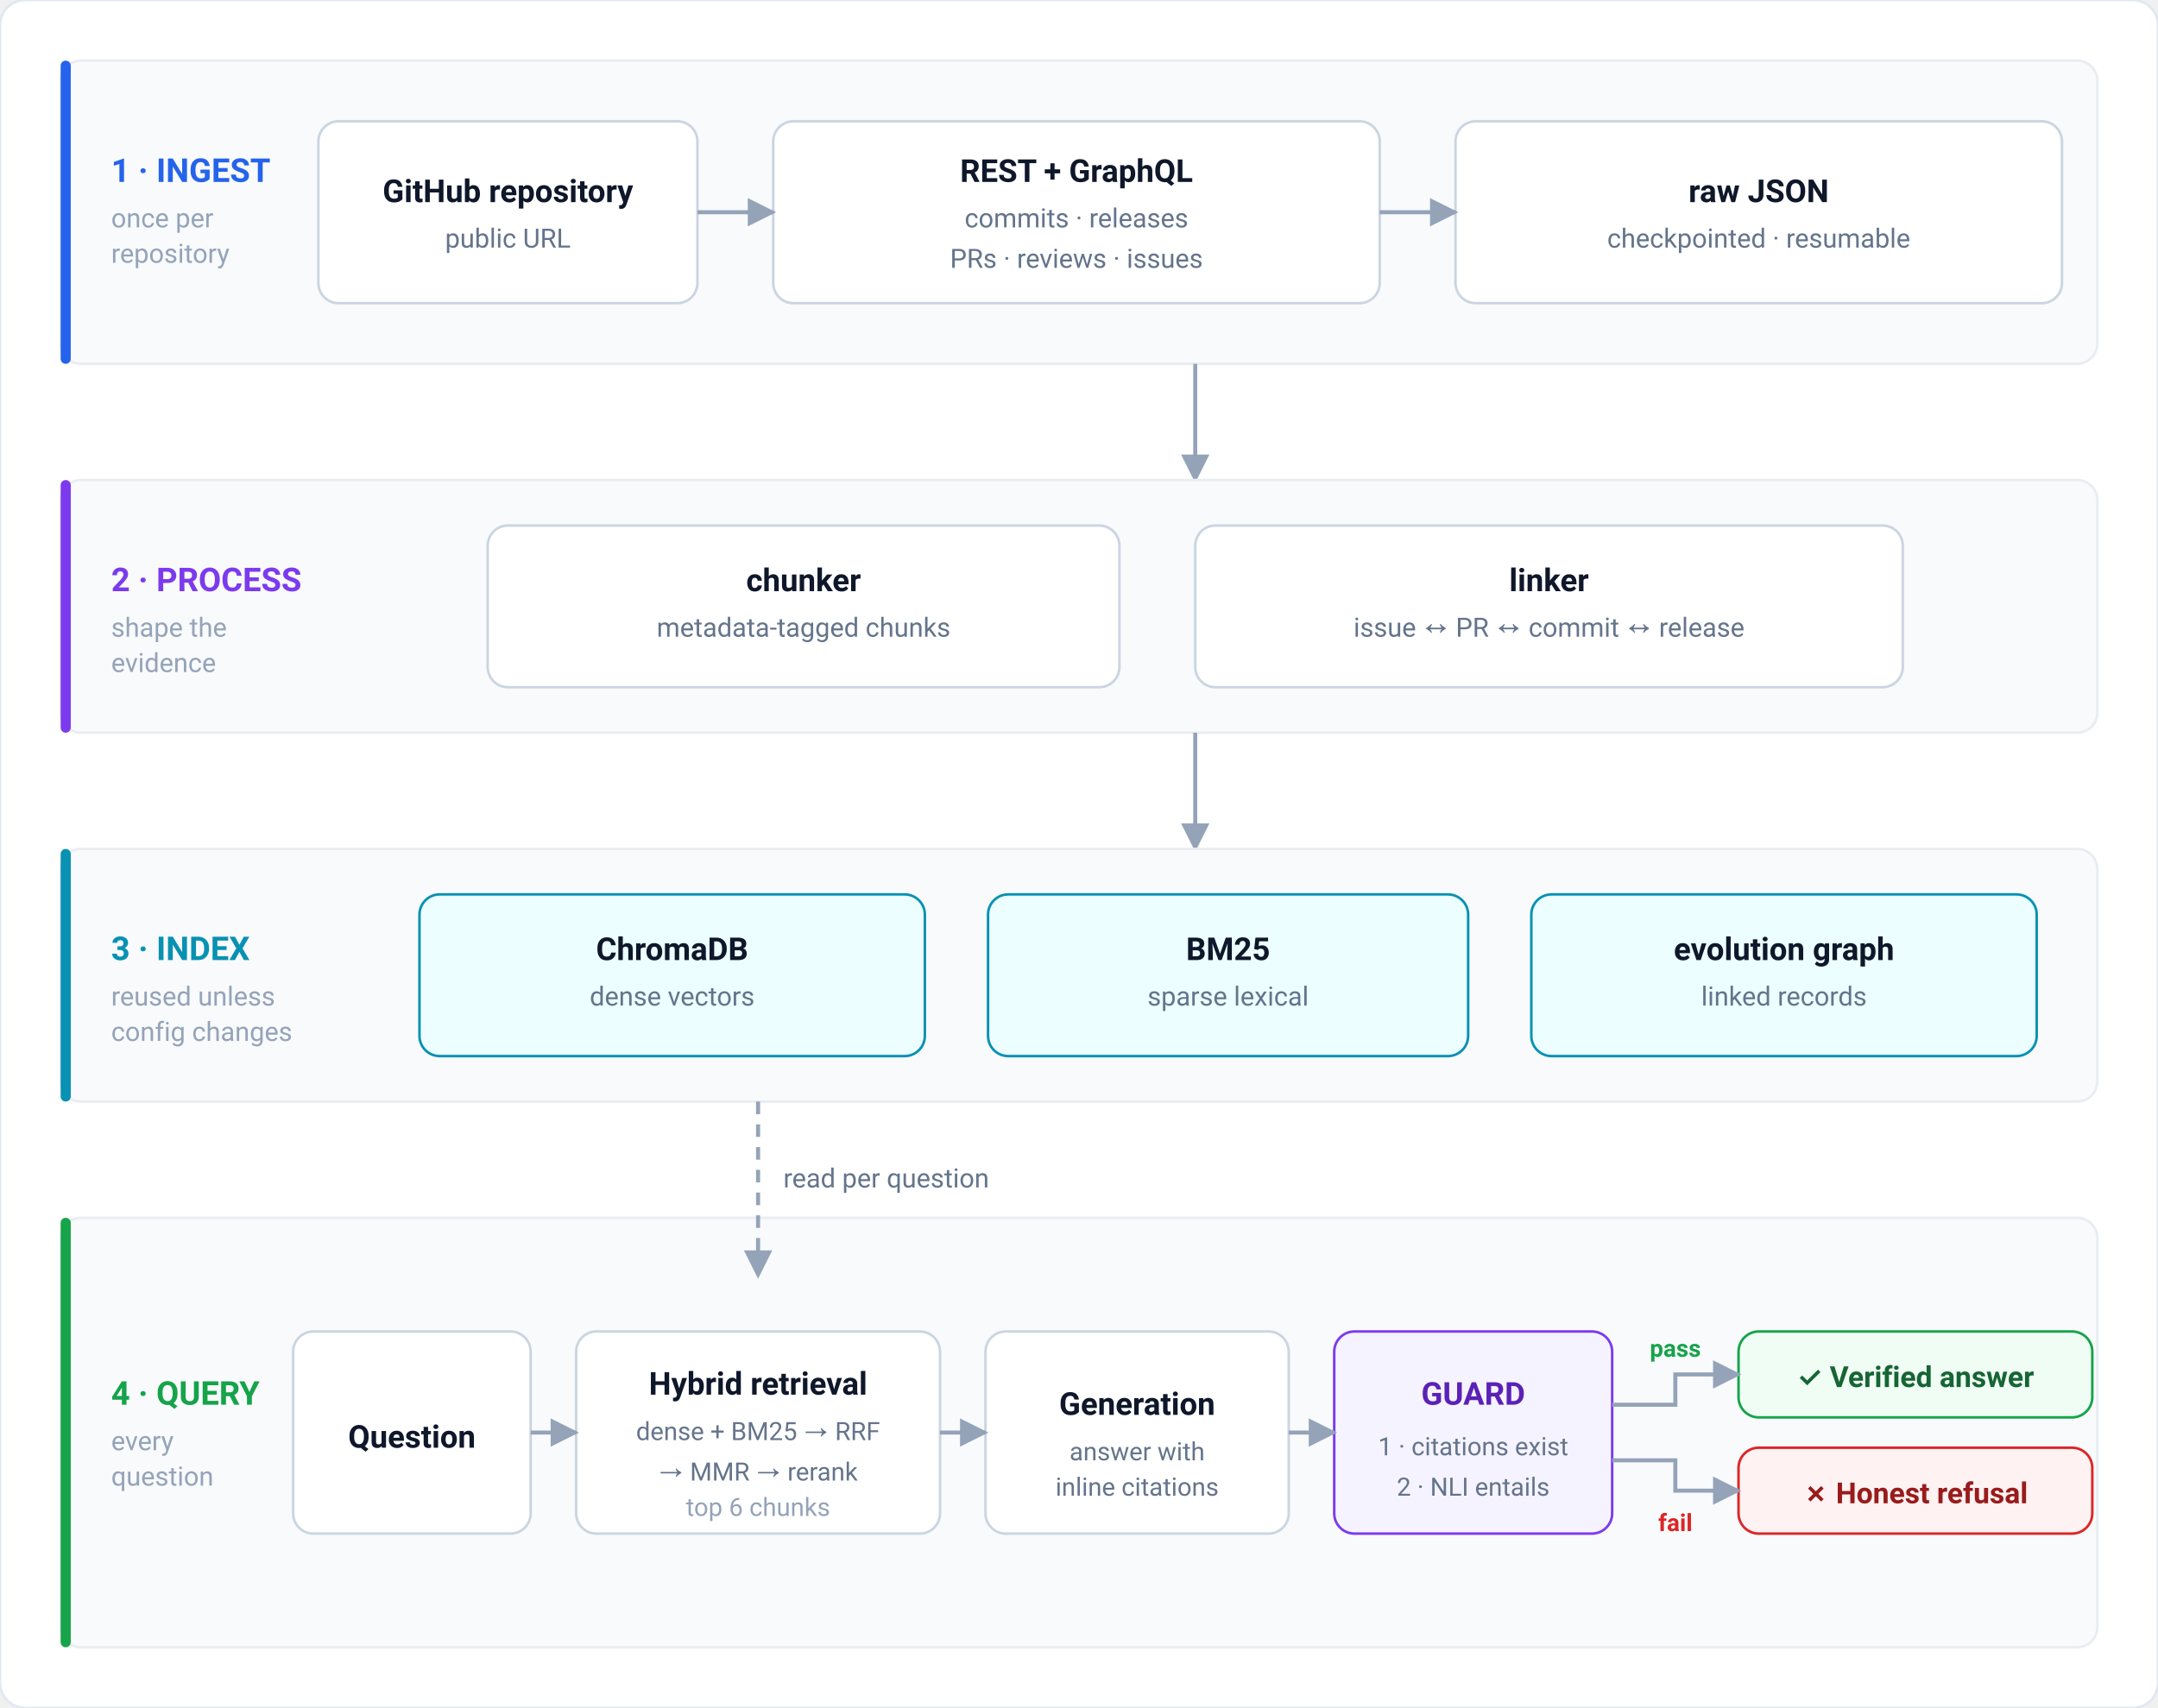
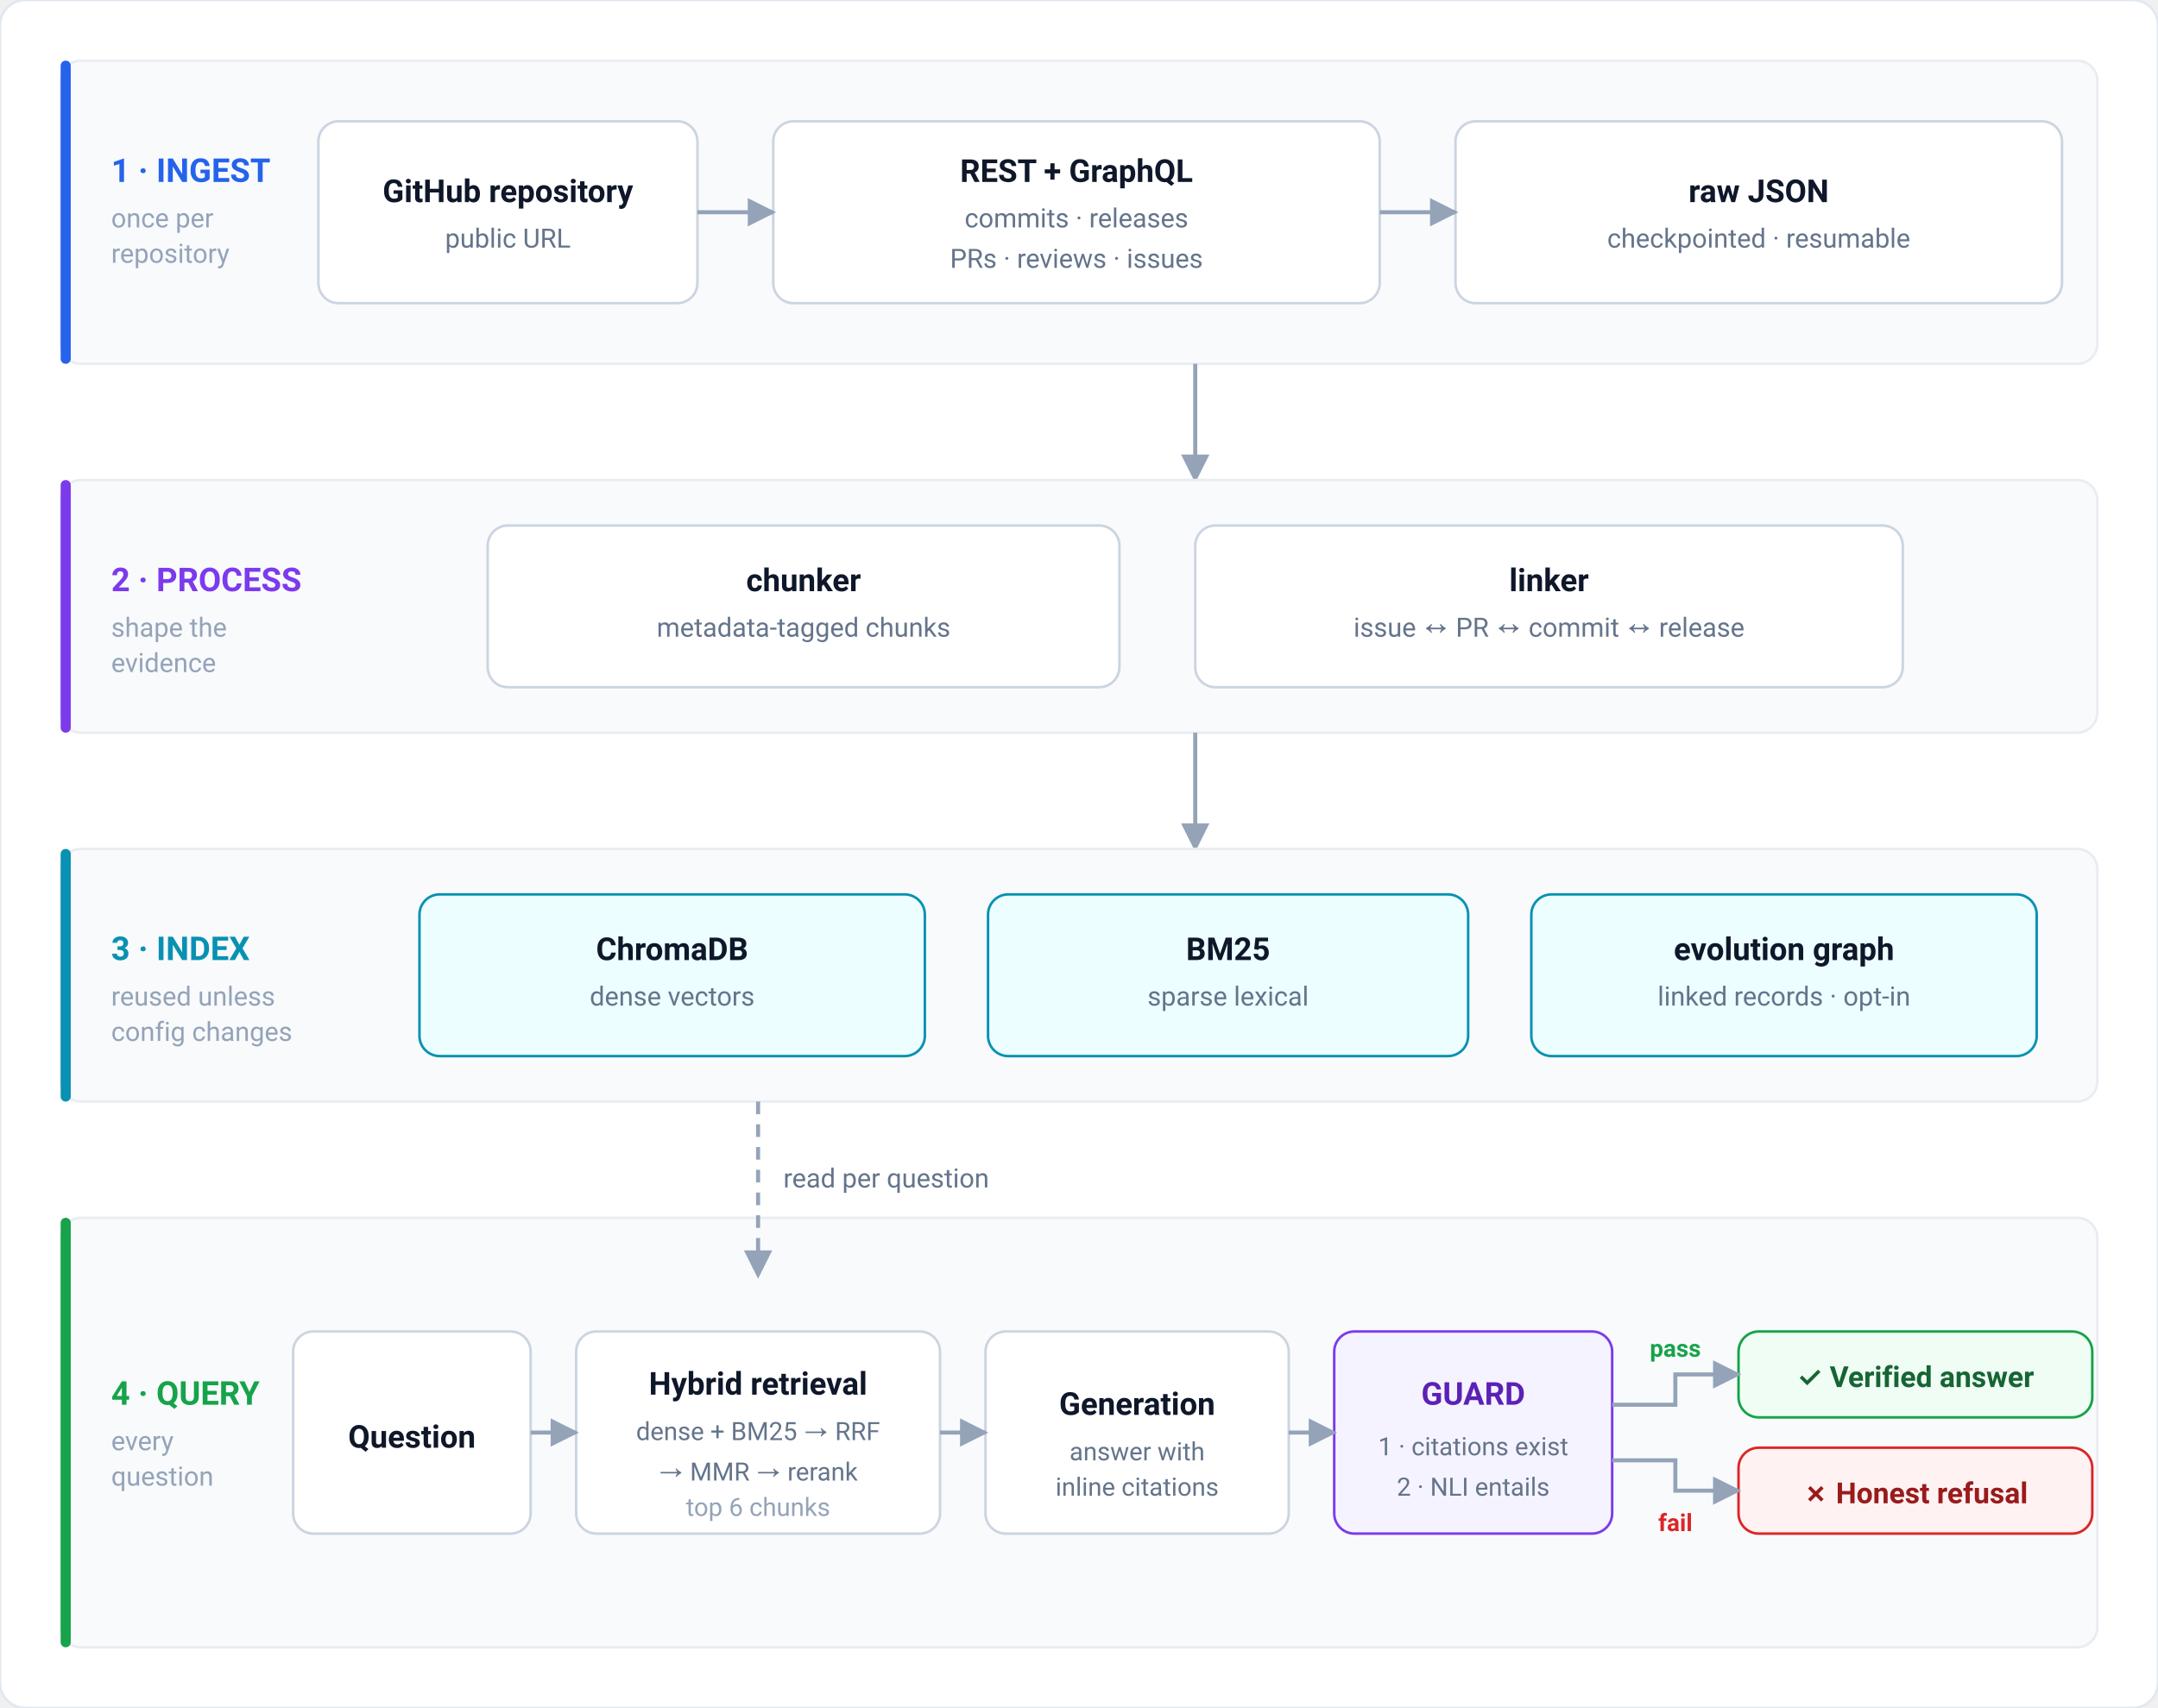
<svg xmlns="http://www.w3.org/2000/svg" viewBox="0 0 854 676" width="854" height="676" font-family="system-ui, -apple-system, 'Segoe UI', Roboto, Helvetica, Arial, sans-serif">
  <defs>
    <marker id="arrow" viewBox="0 0 10 10" refX="9" refY="5" markerWidth="7" markerHeight="7" orient="auto-start-reverse">
      <path d="M0,0 L10,5 L0,10 z" fill="#94a3b8" />
    </marker>
  </defs>
  <rect width="854" height="676" rx="10" fill="#ffffff" stroke="#e2e8f0" />
  <rect x="24" y="24" width="806" height="120" rx="8" fill="#f8fafc" stroke="#e9edf2" />
  <rect x="24" y="24" width="4" height="120" rx="2" fill="#2563eb" />
  <text x="44" y="72" font-size="13" font-weight="700" fill="#2563eb">1 · INGEST</text>
  <text x="44" y="90" font-size="10.5" fill="#94a3b8">once per</text>
  <text x="44" y="104" font-size="10.5" fill="#94a3b8">repository</text>
  <rect x="126" y="48" width="150" height="72" rx="8" fill="#fff" stroke="#cbd5e1" />
  <text x="201" y="80" text-anchor="middle" font-size="12.5" font-weight="600" fill="#0f172a">GitHub repository</text>
  <text x="201" y="98" text-anchor="middle" font-size="10.5" fill="#64748b">public URL</text>
  <rect x="306" y="48" width="240" height="72" rx="8" fill="#fff" stroke="#cbd5e1" />
  <text x="426" y="72" text-anchor="middle" font-size="12.5" font-weight="600" fill="#0f172a">REST + GraphQL</text>
  <text x="426" y="90" text-anchor="middle" font-size="10.5" fill="#64748b">commits · releases</text>
  <text x="426" y="106" text-anchor="middle" font-size="10.5" fill="#64748b">PRs · reviews · issues</text>
  <rect x="576" y="48" width="240" height="72" rx="8" fill="#fff" stroke="#cbd5e1" />
  <text x="696" y="80" text-anchor="middle" font-size="12.5" font-weight="600" fill="#0f172a">raw JSON</text>
  <text x="696" y="98" text-anchor="middle" font-size="10.5" fill="#64748b">checkpointed · resumable</text>
  <line x1="276" y1="84" x2="306" y2="84" stroke="#94a3b8" stroke-width="1.6" marker-end="url(#arrow)" />
  <line x1="546" y1="84" x2="576" y2="84" stroke="#94a3b8" stroke-width="1.6" marker-end="url(#arrow)" />
  <line x1="473" y1="144" x2="473" y2="190" stroke="#94a3b8" stroke-width="1.6" marker-end="url(#arrow)" />
  <rect x="24" y="190" width="806" height="100" rx="8" fill="#f8fafc" stroke="#e9edf2" />
  <rect x="24" y="190" width="4" height="100" rx="2" fill="#7c3aed" />
  <text x="44" y="234" font-size="13" font-weight="700" fill="#7c3aed">2 · PROCESS</text>
  <text x="44" y="252" font-size="10.5" fill="#94a3b8">shape the</text>
  <text x="44" y="266" font-size="10.5" fill="#94a3b8">evidence</text>
  <rect x="193" y="208" width="250" height="64" rx="8" fill="#fff" stroke="#cbd5e1" />
  <text x="318" y="234" text-anchor="middle" font-size="12.5" font-weight="600" fill="#0f172a">chunker</text>
  <text x="318" y="252" text-anchor="middle" font-size="10.5" fill="#64748b">metadata-tagged chunks</text>
  <rect x="473" y="208" width="280" height="64" rx="8" fill="#fff" stroke="#cbd5e1" />
  <text x="613" y="234" text-anchor="middle" font-size="12.5" font-weight="600" fill="#0f172a">linker</text>
  <text x="613" y="252" text-anchor="middle" font-size="10.5" fill="#64748b">issue ↔ PR ↔ commit ↔ release</text>
  <line x1="473" y1="290" x2="473" y2="336" stroke="#94a3b8" stroke-width="1.6" marker-end="url(#arrow)" />
  <rect x="24" y="336" width="806" height="100" rx="8" fill="#f8fafc" stroke="#e9edf2" />
  <rect x="24" y="336" width="4" height="100" rx="2" fill="#0891b2" />
  <text x="44" y="380" font-size="13" font-weight="700" fill="#0891b2">3 · INDEX</text>
  <text x="44" y="398" font-size="10.5" fill="#94a3b8">reused unless</text>
  <text x="44" y="412" font-size="10.5" fill="#94a3b8">config changes</text>
  <rect x="166" y="354" width="200" height="64" rx="8" fill="#ecfeff" stroke="#0891b2" />
  <text x="266" y="380" text-anchor="middle" font-size="12.5" font-weight="600" fill="#0f172a">ChromaDB</text>
  <text x="266" y="398" text-anchor="middle" font-size="10.5" fill="#64748b">dense vectors</text>
  <rect x="391" y="354" width="190" height="64" rx="8" fill="#ecfeff" stroke="#0891b2" />
  <text x="486" y="380" text-anchor="middle" font-size="12.5" font-weight="600" fill="#0f172a">BM25</text>
  <text x="486" y="398" text-anchor="middle" font-size="10.5" fill="#64748b">sparse lexical</text>
  <rect x="606" y="354" width="200" height="64" rx="8" fill="#ecfeff" stroke="#0891b2" />
  <text x="706" y="380" text-anchor="middle" font-size="12.5" font-weight="600" fill="#0f172a">evolution graph</text>
-   <text x="706" y="398" text-anchor="middle" font-size="10.5" fill="#64748b">linked records</text>
+   <text x="706" y="398" text-anchor="middle" font-size="10.5" fill="#64748b">linked records · opt-in</text>
  <rect x="24" y="482" width="806" height="170" rx="8" fill="#f8fafc" stroke="#e9edf2" />
  <rect x="24" y="482" width="4" height="170" rx="2" fill="#16a34a" />
  <text x="44" y="556" font-size="13" font-weight="700" fill="#16a34a">4 · QUERY</text>
  <text x="44" y="574" font-size="10.5" fill="#94a3b8">every</text>
  <text x="44" y="588" font-size="10.5" fill="#94a3b8">question</text>
  <rect x="116" y="527" width="94" height="80" rx="8" fill="#fff" stroke="#cbd5e1" />
  <text x="163" y="573" text-anchor="middle" font-size="12.5" font-weight="600" fill="#0f172a">Question</text>
  <rect x="228" y="527" width="144" height="80" rx="8" fill="#fff" stroke="#cbd5e1" />
  <text x="300" y="552" text-anchor="middle" font-size="12.5" font-weight="600" fill="#0f172a">Hybrid retrieval</text>
  <text x="300" y="570" text-anchor="middle" font-size="10" fill="#64748b">dense + BM25 → RRF</text>
  <text x="300" y="586" text-anchor="middle" font-size="10" fill="#64748b">→ MMR → rerank</text>
  <text x="300" y="600" text-anchor="middle" font-size="10" fill="#94a3b8">top 6 chunks</text>
  <rect x="390" y="527" width="120" height="80" rx="8" fill="#fff" stroke="#cbd5e1" />
  <text x="450" y="560" text-anchor="middle" font-size="12.5" font-weight="600" fill="#0f172a">Generation</text>
  <text x="450" y="578" text-anchor="middle" font-size="10" fill="#64748b">answer with</text>
  <text x="450" y="592" text-anchor="middle" font-size="10" fill="#64748b">inline citations</text>
  <rect x="528" y="527" width="110" height="80" rx="8" fill="#f5f3ff" stroke="#7c3aed" />
  <text x="583" y="556" text-anchor="middle" font-size="12.5" font-weight="700" fill="#5b21b6">GUARD</text>
  <text x="583" y="576" text-anchor="middle" font-size="10" fill="#64748b">1 · citations exist</text>
  <text x="583" y="592" text-anchor="middle" font-size="10" fill="#64748b">2 · NLI entails</text>
  <rect x="688" y="527" width="140" height="34" rx="8" fill="#f0fdf4" stroke="#16a34a" />
  <text x="758" y="549" text-anchor="middle" font-size="11.5" font-weight="600" fill="#166534">✓ Verified answer</text>
  <rect x="688" y="573" width="140" height="34" rx="8" fill="#fef2f2" stroke="#dc2626" />
  <text x="758" y="595" text-anchor="middle" font-size="11.5" font-weight="600" fill="#991b1b">✗ Honest refusal</text>
  <line x1="210" y1="567" x2="228" y2="567" stroke="#94a3b8" stroke-width="1.6" marker-end="url(#arrow)" />
  <line x1="372" y1="567" x2="390" y2="567" stroke="#94a3b8" stroke-width="1.6" marker-end="url(#arrow)" />
  <line x1="510" y1="567" x2="528" y2="567" stroke="#94a3b8" stroke-width="1.6" marker-end="url(#arrow)" />
  <path d="M638,556 L663,556 L663,544 L688,544" fill="none" stroke="#94a3b8" stroke-width="1.6" marker-end="url(#arrow)" />
  <path d="M638,578 L663,578 L663,590 L688,590" fill="none" stroke="#94a3b8" stroke-width="1.6" marker-end="url(#arrow)" />
  <text x="663" y="537" text-anchor="middle" font-size="9.5" font-weight="600" fill="#16a34a">pass</text>
  <text x="663" y="606" text-anchor="middle" font-size="9.5" font-weight="600" fill="#dc2626">fail</text>
  <path d="M300,436 L300,505" fill="none" stroke="#94a3b8" stroke-width="1.6" stroke-dasharray="5 4" marker-end="url(#arrow)" />
  <text x="310" y="470" font-size="10.5" fill="#64748b">read per question</text>
</svg>
